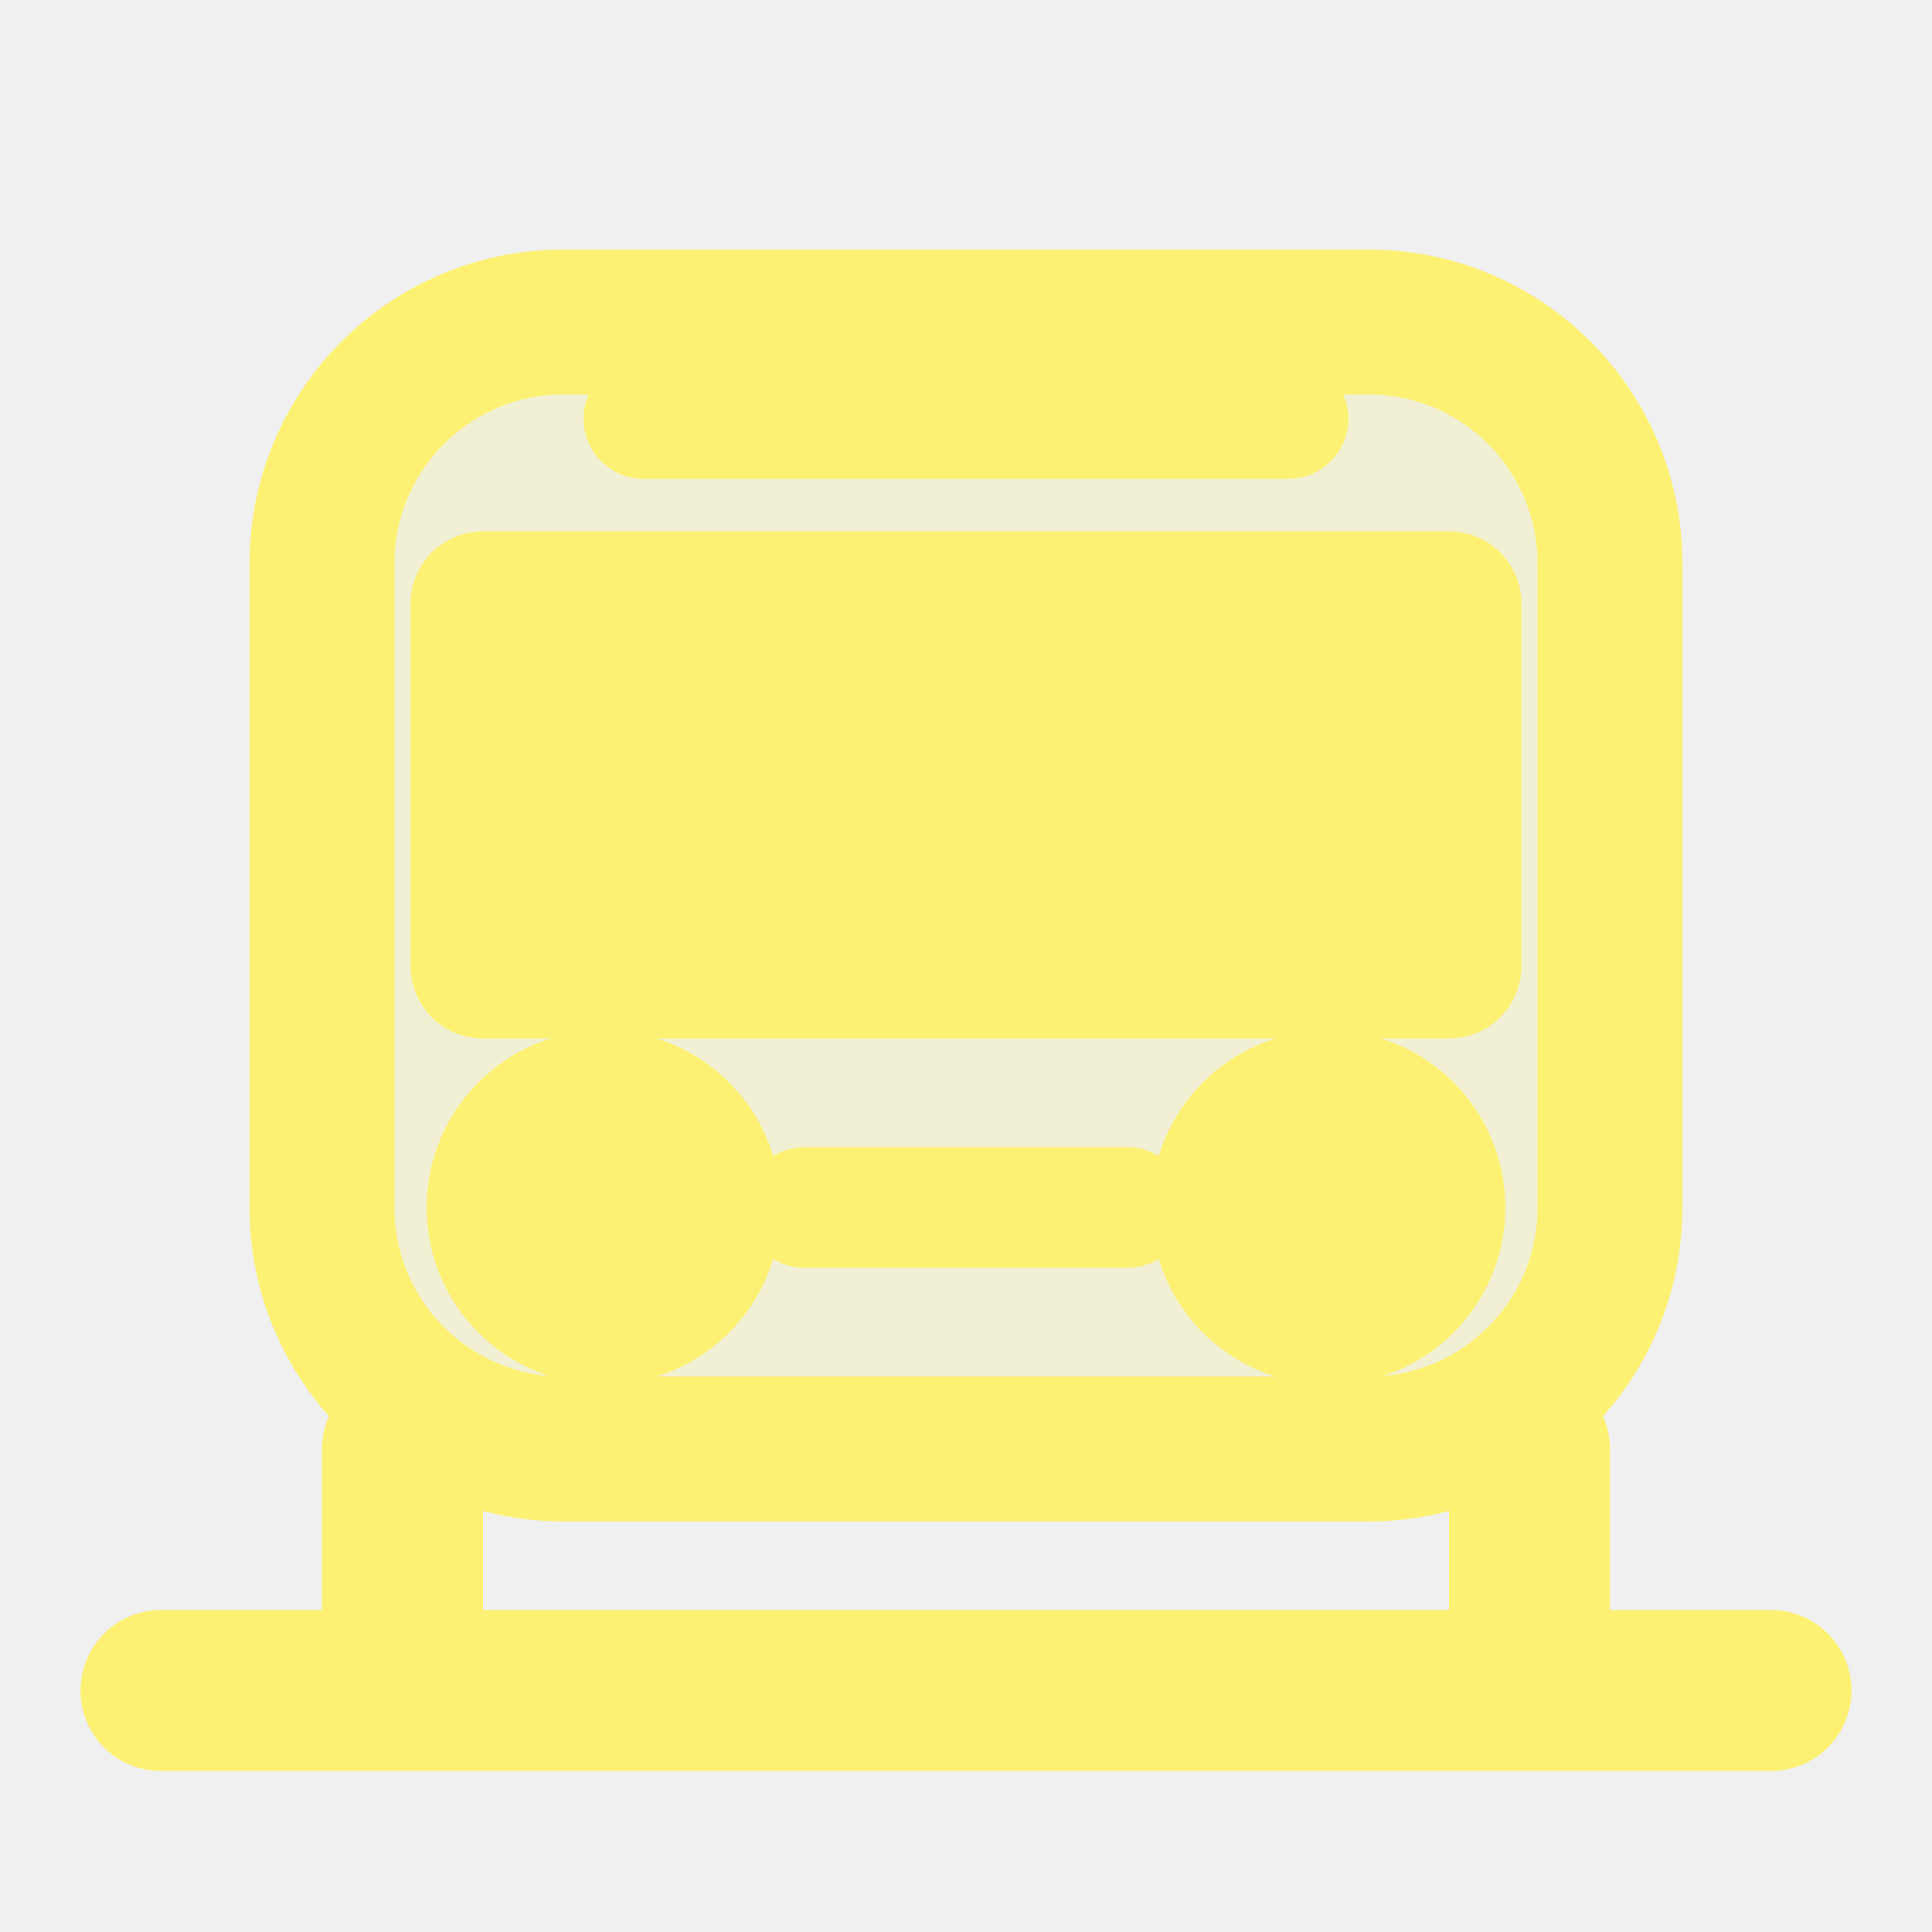
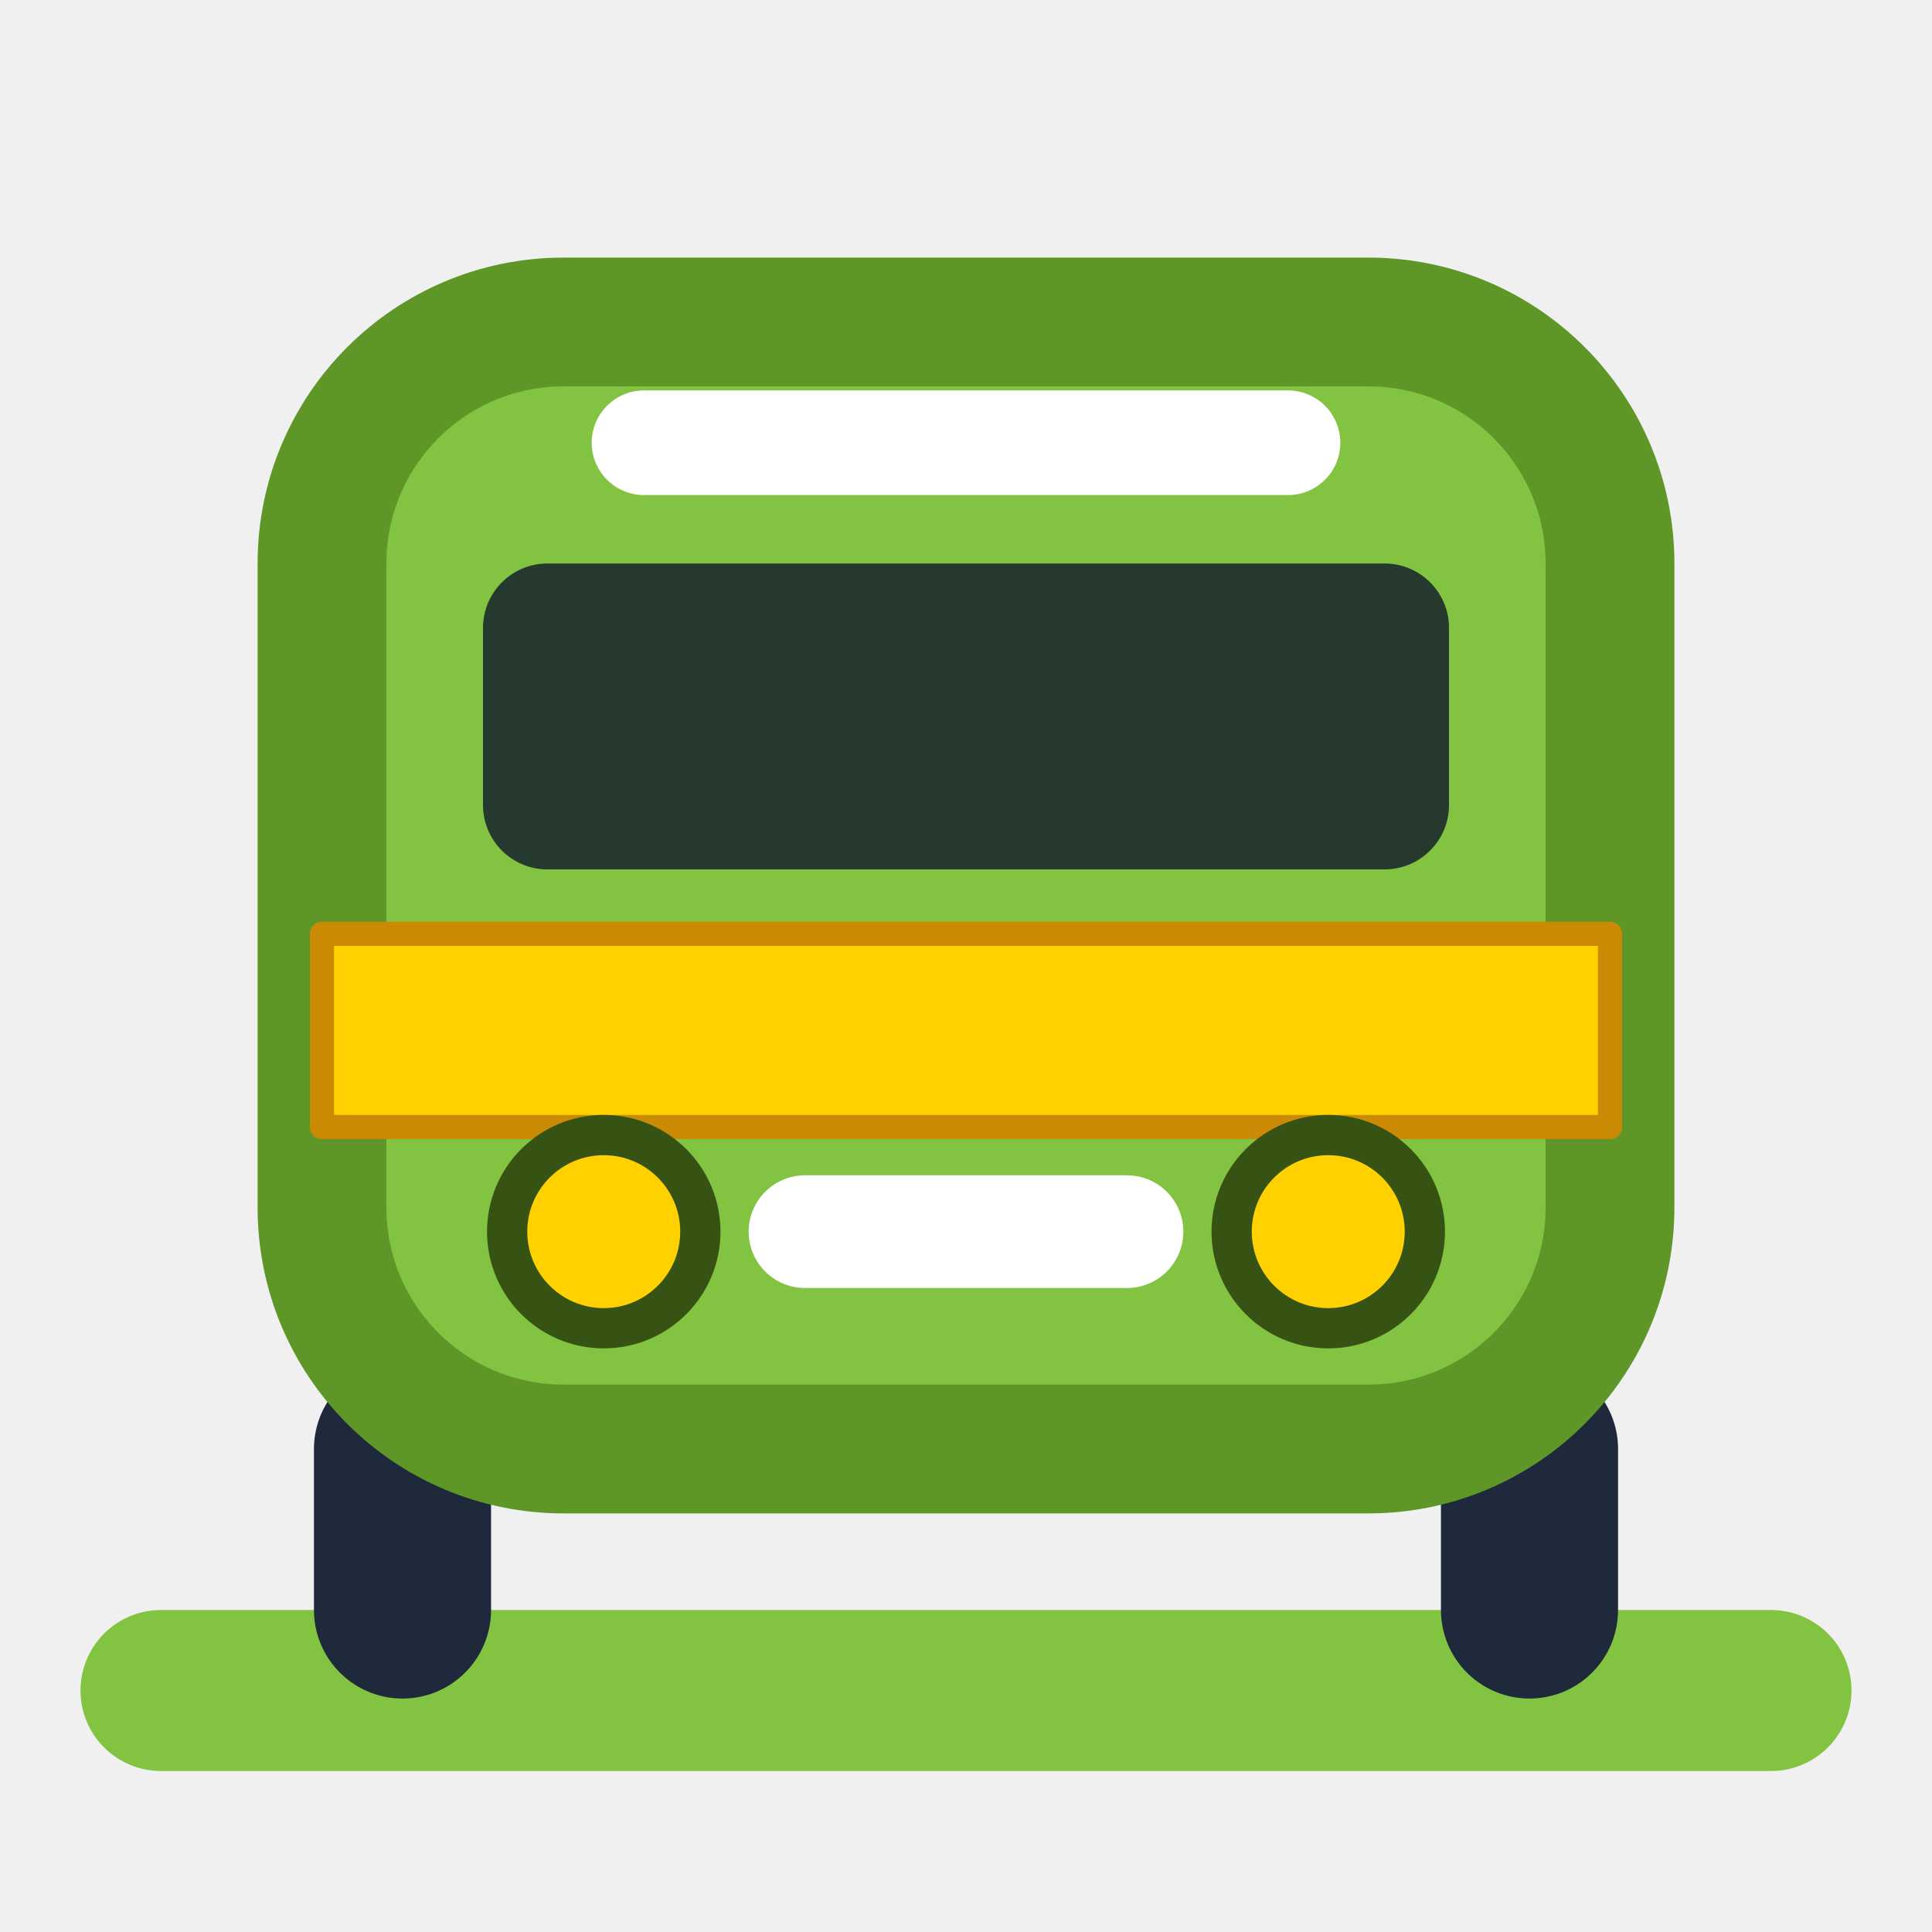
- <svg xmlns="http://www.w3.org/2000/svg" viewBox="0 0 24 24" width="24" height="24" fill="none" stroke="#FCF173" stroke-width="1.8" stroke-linecap="round" stroke-linejoin="round" aria-hidden="true" style="display:block;margin:auto;">
-   <rect x="4" y="4" width="16" height="14" rx="3" fill="#FCF173" fill-opacity="0.22" />
-   <path d="M6 7.5h12v4.5H6z" rx="1" fill="#FCF173" />
-   <line x1="8" y1="5.2" x2="16" y2="5.2" stroke-width="1.5" />
-   <circle cx="7.5" cy="15" r="1.3" fill="#FCF173" />
-   <circle cx="16.5" cy="15" r="1.3" fill="#FCF173" />
-   <line x1="10" y1="15" x2="14" y2="15" stroke-width="1.5" />
-   <line x1="2" y1="21" x2="22" y2="21" stroke-width="2" />
-   <path d="M5 18v2M19 18v2" stroke-width="2" />
+ <svg xmlns="http://www.w3.org/2000/svg" viewBox="0 0 24 24" width="24" height="24" fill="none" stroke-linecap="round" stroke-linejoin="round" aria-hidden="true" style="display:block;margin:auto;">
+   <line x1="2" y1="21" x2="22" y2="21" stroke="#82C341" stroke-width="2" />
+   <path d="M5 18v2M19 18v2" stroke="#1e293b" stroke-width="2.2" />
+   <rect x="4" y="4" width="16" height="14" rx="3" fill="#82C341" stroke="#5f9628" stroke-width="1.6" />
+   <line x1="8" y1="5.5" x2="16" y2="5.5" stroke="#ffffff" stroke-width="1.3" />
+   <rect x="6" y="7" width="12" height="3.8" rx="0.8" fill="#0f172a" fill-opacity="0.8" />
+   <rect x="4" y="11.6" width="16" height="2.4" fill="#FFD100" stroke="#ca8a04" stroke-width="0.3" />
+   <circle cx="7.5" cy="15.3" r="1.2" fill="#FFD100" stroke="#365314" stroke-width="0.5" />
+   <circle cx="16.5" cy="15.3" r="1.2" fill="#FFD100" stroke="#365314" stroke-width="0.5" />
+   <line x1="10" y1="15.3" x2="14" y2="15.3" stroke="#ffffff" stroke-width="1.4" />
</svg>
